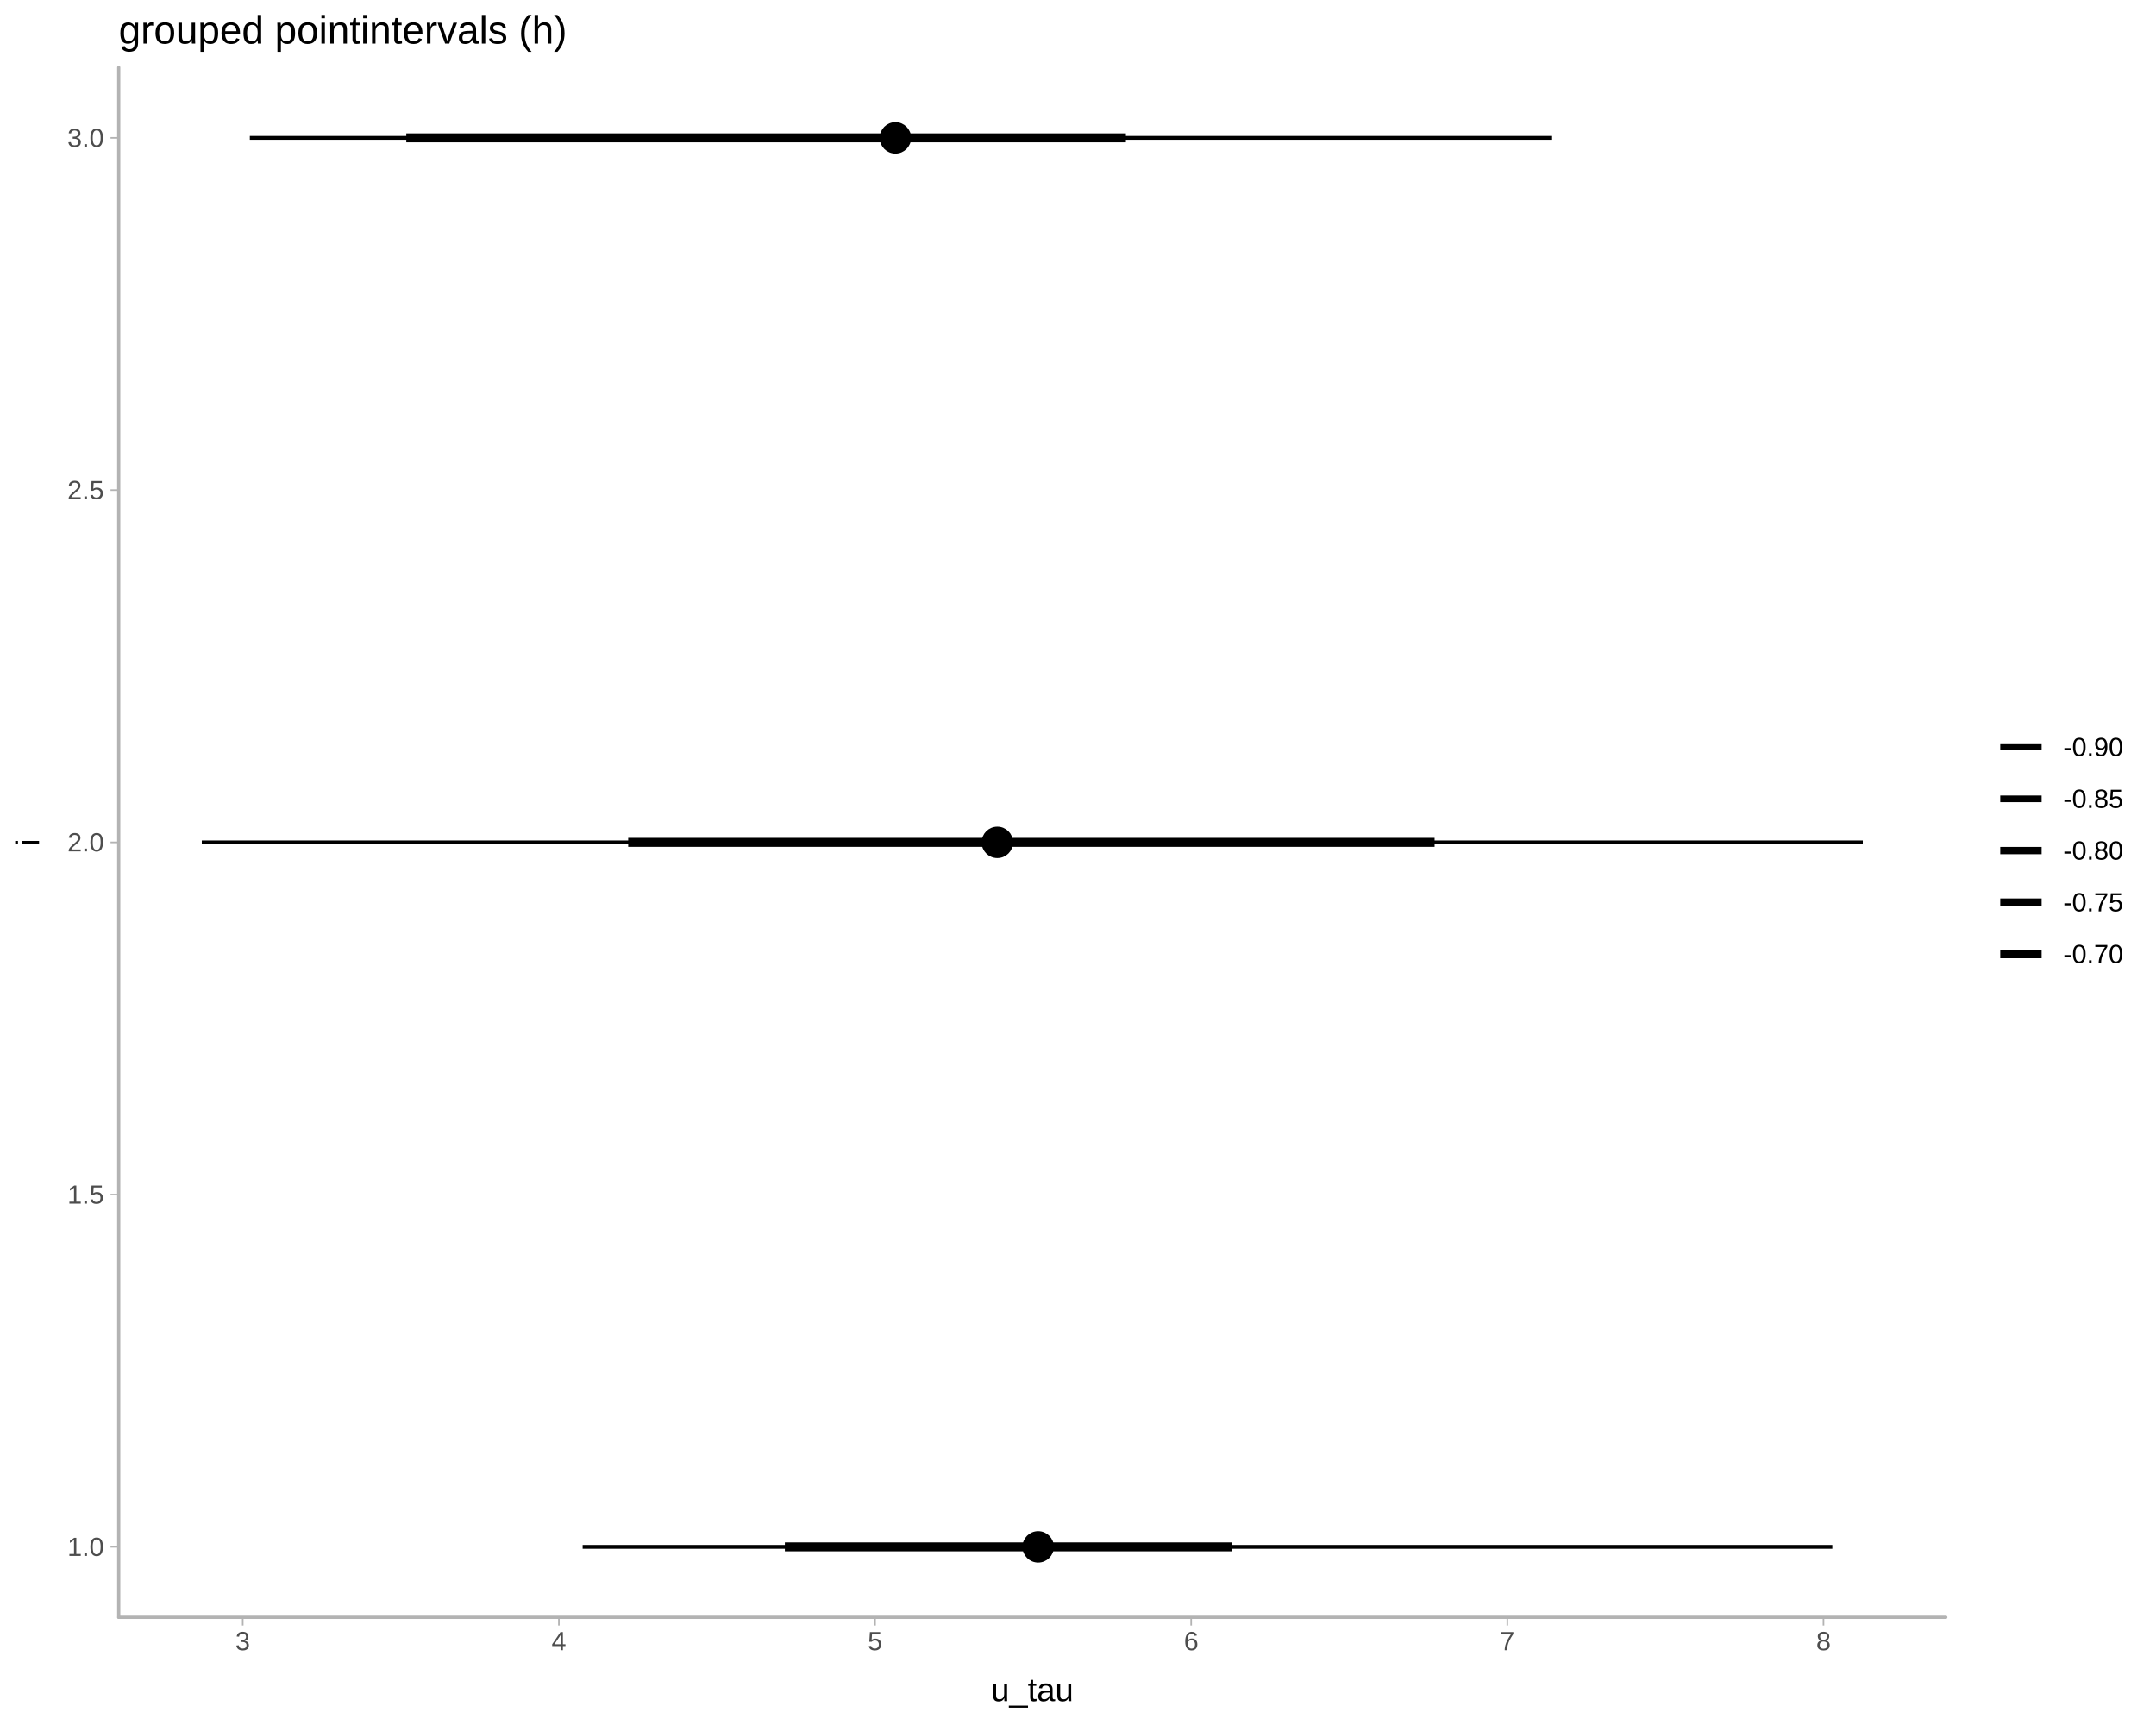
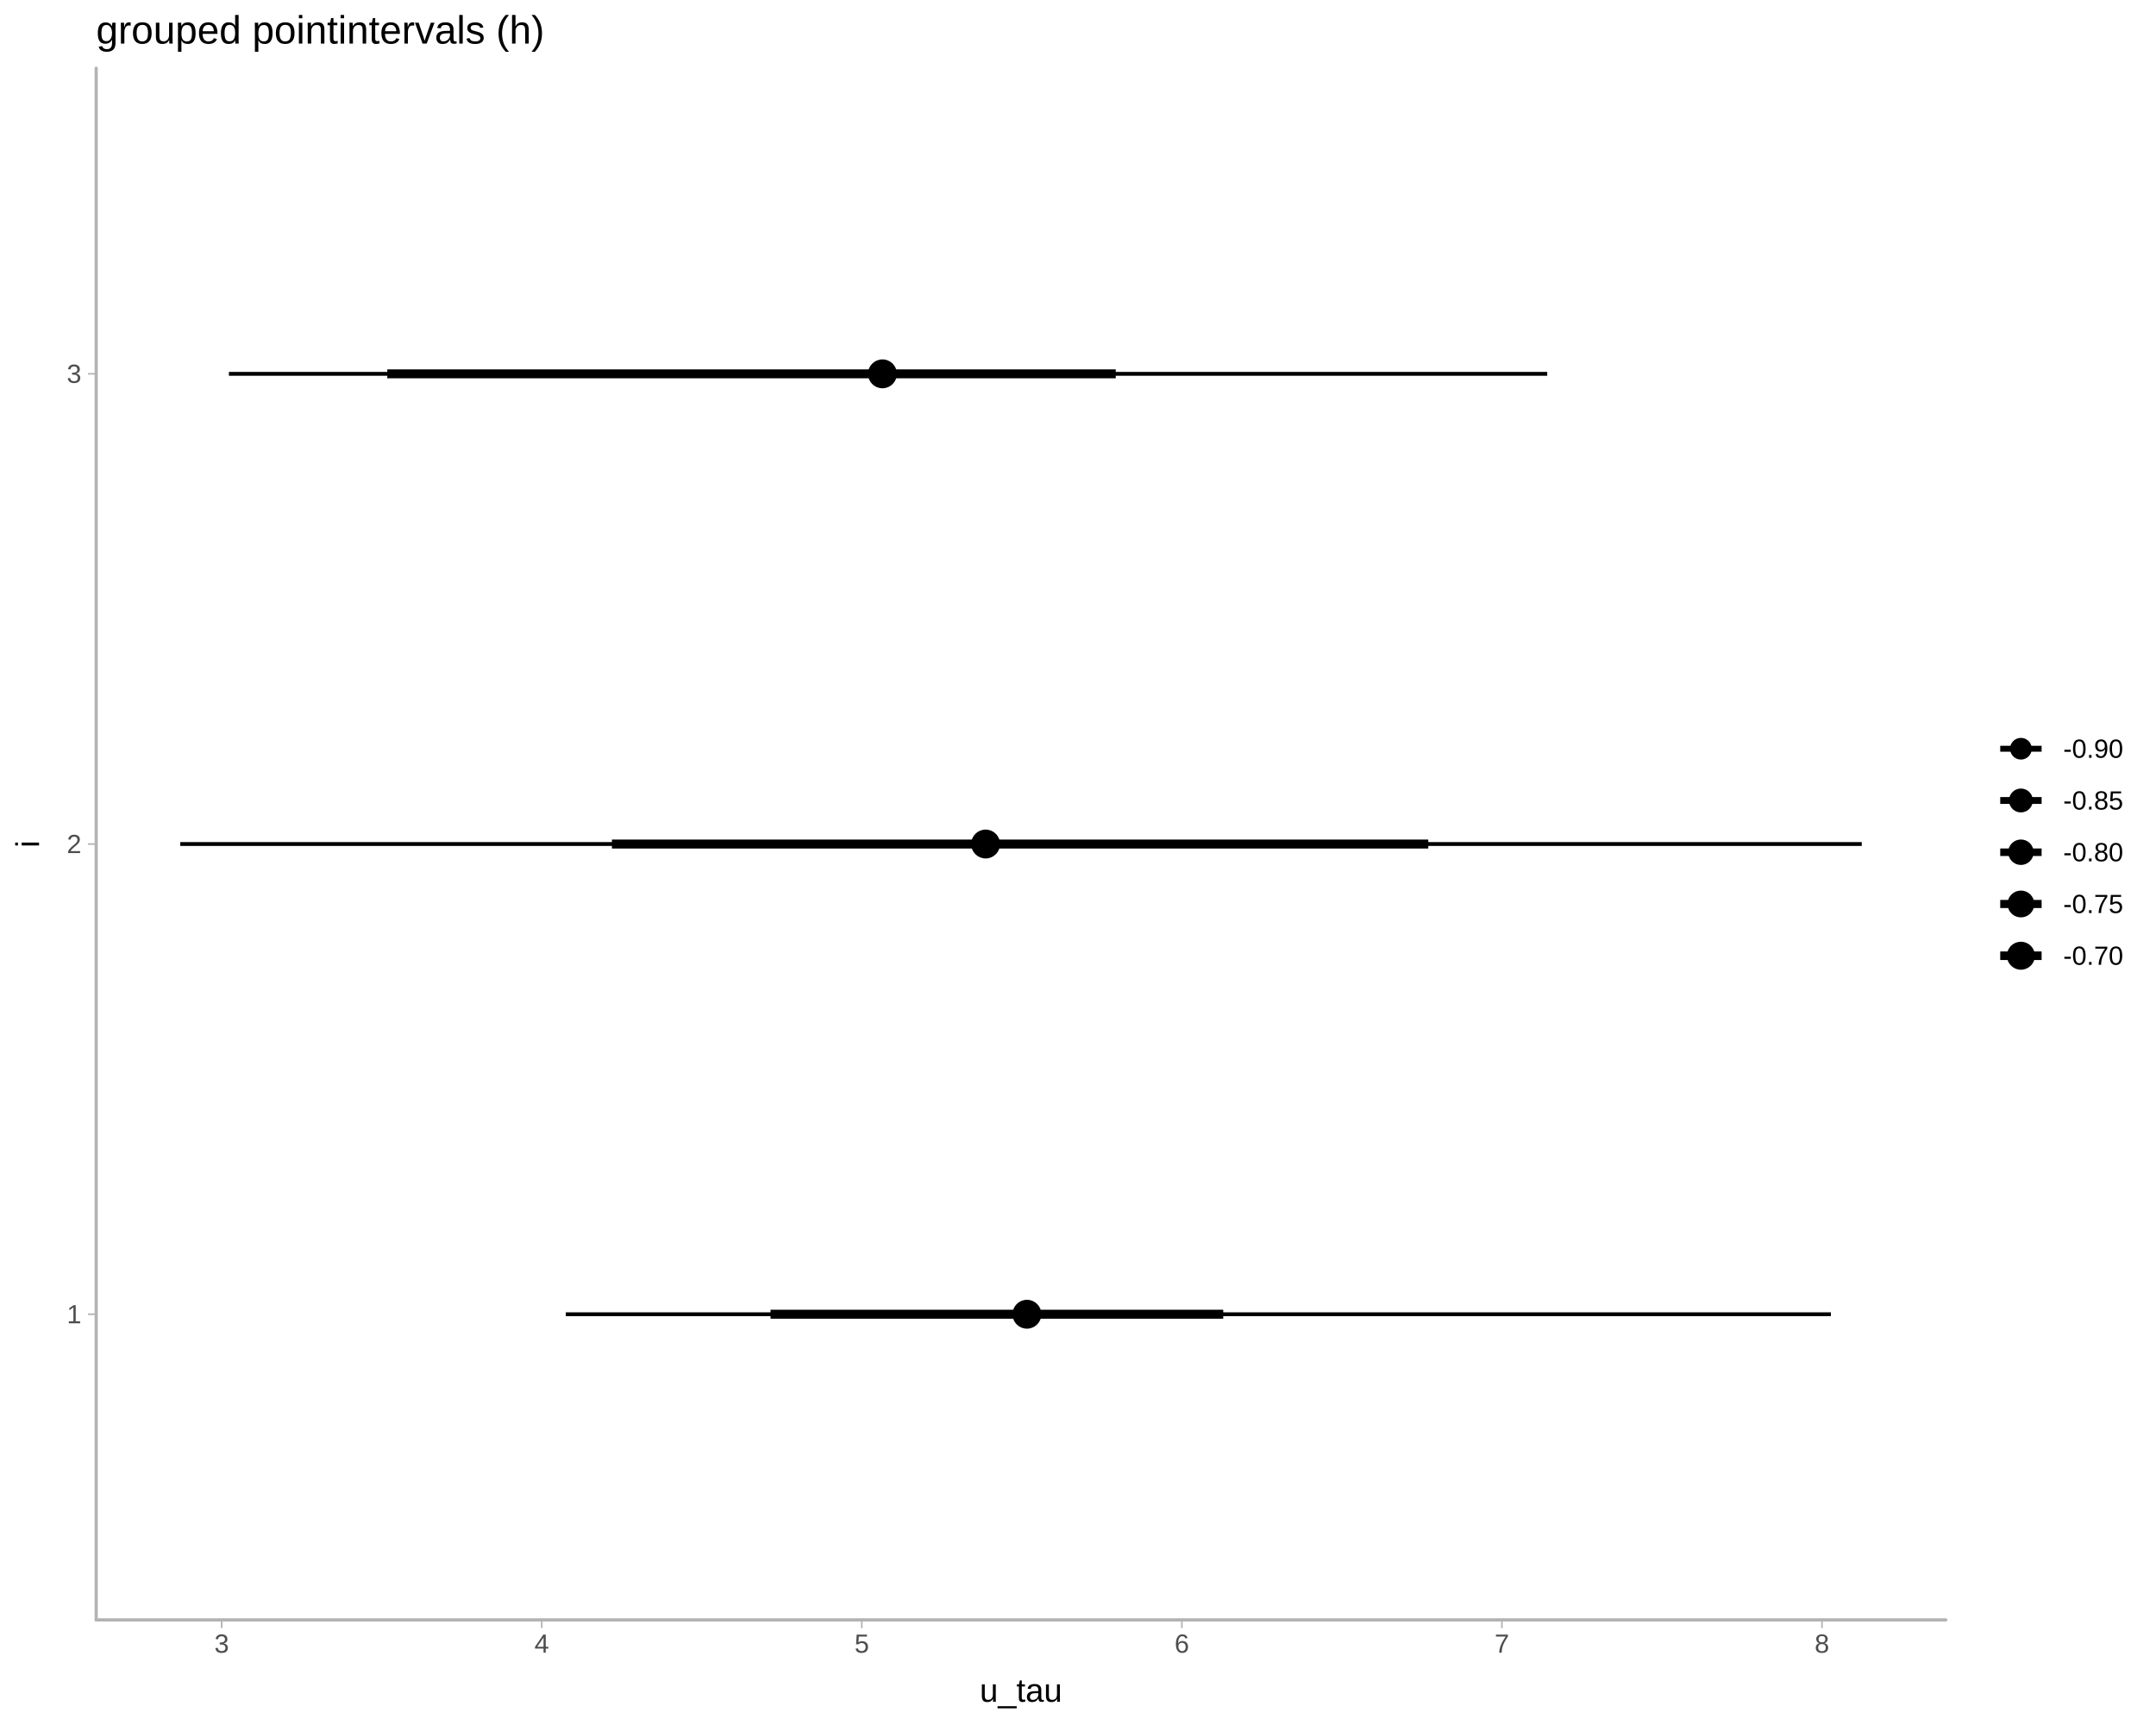
<svg xmlns="http://www.w3.org/2000/svg" viewBox="0 0 720.00 576.00">
  <defs>
    <style type="text/css">
    line, polyline, polygon, path, rect, circle {
      fill: none;
      stroke: #000000;
      stroke-linecap: round;
      stroke-linejoin: round;
      stroke-miterlimit: 10.00;
    }
  </style>
  </defs>
  <rect width="100%" height="100%" style="stroke: none; fill: #FFFFFF;" />
  <rect x="0.00" y="0.00" width="720.00" height="576.00" style="stroke-width: 1.07; stroke: #FFFFFF; fill: #FFFFFF;" />
  <defs>
-     <clipPath id="cpMzkuNjV8NjQ5LjgxfDU0MC4wNHwyMi41Mg==">
-       <rect x="39.65" y="22.52" width="610.16" height="517.52" />
+     <clipPath id="cpMzIuMTJ8NjQ5LjgxfDU0MC45MHwyMi43Nw==">
+       <rect x="32.12" y="22.77" width="617.69" height="518.13" />
    </clipPath>
  </defs>
-   <rect x="39.65" y="22.52" width="610.16" height="517.52" style="stroke-width: 1.07; stroke: none; fill: #FFFFFF;" clip-path="url(#cpMzkuNjV8NjQ5LjgxfDU0MC4wNHwyMi41Mg==)" />
-   <line x1="262.10" y1="516.51" x2="411.44" y2="516.51" style="stroke-width: 2.99; stroke-linecap: butt;" clip-path="url(#cpMzkuNjV8NjQ5LjgxfDU0MC4wNHwyMi41Mg==)" />
-   <line x1="209.78" y1="281.28" x2="479.08" y2="281.28" style="stroke-width: 2.99; stroke-linecap: butt;" clip-path="url(#cpMzkuNjV8NjQ5LjgxfDU0MC4wNHwyMi41Mg==)" />
-   <line x1="135.68" y1="46.04" x2="375.99" y2="46.04" style="stroke-width: 2.99; stroke-linecap: butt;" clip-path="url(#cpMzkuNjV8NjQ5LjgxfDU0MC4wNHwyMi41Mg==)" />
-   <line x1="194.57" y1="516.51" x2="611.90" y2="516.51" style="stroke-width: 1.28; stroke-linecap: butt;" clip-path="url(#cpMzkuNjV8NjQ5LjgxfDU0MC4wNHwyMi41Mg==)" />
-   <line x1="67.39" y1="281.28" x2="622.08" y2="281.28" style="stroke-width: 1.28; stroke-linecap: butt;" clip-path="url(#cpMzkuNjV8NjQ5LjgxfDU0MC4wNHwyMi41Mg==)" />
-   <line x1="83.43" y1="46.04" x2="518.32" y2="46.04" style="stroke-width: 1.28; stroke-linecap: butt;" clip-path="url(#cpMzkuNjV8NjQ5LjgxfDU0MC4wNHwyMi41Mg==)" />
-   <circle cx="346.69" cy="516.51" r="3.40pt" style="stroke-width: 1.42; fill: #000000;" clip-path="url(#cpMzkuNjV8NjQ5LjgxfDU0MC4wNHwyMi41Mg==)" />
-   <circle cx="333.06" cy="281.28" r="3.40pt" style="stroke-width: 1.42; fill: #000000;" clip-path="url(#cpMzkuNjV8NjQ5LjgxfDU0MC4wNHwyMi41Mg==)" />
-   <circle cx="299.02" cy="46.04" r="3.40pt" style="stroke-width: 1.42; fill: #000000;" clip-path="url(#cpMzkuNjV8NjQ5LjgxfDU0MC4wNHwyMi41Mg==)" />
-   <circle cx="346.69" cy="516.51" r="1.86pt" style="stroke-width: 1.42; fill: #000000;" clip-path="url(#cpMzkuNjV8NjQ5LjgxfDU0MC4wNHwyMi41Mg==)" />
-   <circle cx="333.06" cy="281.28" r="1.86pt" style="stroke-width: 1.42; fill: #000000;" clip-path="url(#cpMzkuNjV8NjQ5LjgxfDU0MC4wNHwyMi41Mg==)" />
-   <circle cx="299.02" cy="46.04" r="1.86pt" style="stroke-width: 1.42; fill: #000000;" clip-path="url(#cpMzkuNjV8NjQ5LjgxfDU0MC4wNHwyMi41Mg==)" />
+   <rect x="32.12" y="22.77" width="617.69" height="518.13" style="stroke-width: 1.07; stroke: none; fill: #FFFFFF;" clip-path="url(#cpMzIuMTJ8NjQ5LjgxfDU0MC45MHwyMi43Nw==)" />
+   <line x1="60.20" y1="281.83" x2="621.74" y2="281.83" style="stroke-width: 1.28; stroke-linecap: butt;" clip-path="url(#cpMzIuMTJ8NjQ5LjgxfDU0MC45MHwyMi43Nw==)" />
+   <line x1="76.44" y1="124.83" x2="516.70" y2="124.83" style="stroke-width: 1.28; stroke-linecap: butt;" clip-path="url(#cpMzIuMTJ8NjQ5LjgxfDU0MC45MHwyMi43Nw==)" />
+   <line x1="188.95" y1="438.84" x2="611.43" y2="438.84" style="stroke-width: 1.28; stroke-linecap: butt;" clip-path="url(#cpMzIuMTJ8NjQ5LjgxfDU0MC45MHwyMi43Nw==)" />
+   <line x1="204.35" y1="281.83" x2="476.98" y2="281.83" style="stroke-width: 2.99; stroke-linecap: butt;" clip-path="url(#cpMzIuMTJ8NjQ5LjgxfDU0MC45MHwyMi43Nw==)" />
+   <line x1="129.34" y1="124.83" x2="372.61" y2="124.83" style="stroke-width: 2.99; stroke-linecap: butt;" clip-path="url(#cpMzIuMTJ8NjQ5LjgxfDU0MC45MHwyMi43Nw==)" />
+   <line x1="257.32" y1="438.84" x2="408.50" y2="438.84" style="stroke-width: 2.99; stroke-linecap: butt;" clip-path="url(#cpMzIuMTJ8NjQ5LjgxfDU0MC45MHwyMi43Nw==)" />
+   <circle cx="329.15" cy="281.83" r="1.68pt" style="stroke-width: 1.06; fill: #000000;" clip-path="url(#cpMzIuMTJ8NjQ5LjgxfDU0MC45MHwyMi43Nw==)" />
+   <circle cx="294.69" cy="124.83" r="1.68pt" style="stroke-width: 1.06; fill: #000000;" clip-path="url(#cpMzIuMTJ8NjQ5LjgxfDU0MC45MHwyMi43Nw==)" />
+   <circle cx="342.95" cy="438.84" r="1.68pt" style="stroke-width: 1.06; fill: #000000;" clip-path="url(#cpMzIuMTJ8NjQ5LjgxfDU0MC45MHwyMi43Nw==)" />
+   <circle cx="329.15" cy="281.83" r="3.22pt" style="stroke-width: 1.06; fill: #000000;" clip-path="url(#cpMzIuMTJ8NjQ5LjgxfDU0MC45MHwyMi43Nw==)" />
+   <circle cx="294.69" cy="124.83" r="3.22pt" style="stroke-width: 1.06; fill: #000000;" clip-path="url(#cpMzIuMTJ8NjQ5LjgxfDU0MC45MHwyMi43Nw==)" />
+   <circle cx="342.95" cy="438.84" r="3.22pt" style="stroke-width: 1.06; fill: #000000;" clip-path="url(#cpMzIuMTJ8NjQ5LjgxfDU0MC45MHwyMi43Nw==)" />
  <defs>
    <clipPath id="cpMC4wMHw3MjAuMDB8NTc2LjAwfDAuMDA=">
      <rect x="0.00" y="0.00" width="720.00" height="576.00" />
    </clipPath>
  </defs>
-   <polyline points="39.65,540.04 39.65,22.52 " style="stroke-width: 1.07; stroke: #B3B3B3;" clip-path="url(#cpMC4wMHw3MjAuMDB8NTc2LjAwfDAuMDA=)" />
+   <polyline points="32.12,540.90 32.12,22.77 " style="stroke-width: 1.07; stroke: #B3B3B3;" clip-path="url(#cpMC4wMHw3MjAuMDB8NTc2LjAwfDAuMDA=)" />
  <g clip-path="url(#cpMC4wMHw3MjAuMDB8NTc2LjAwfDAuMDA=)">
-     <text x="22.50" y="519.54" style="font-size: 8.80px; fill: #4D4D4D; font-family: Liberation Sans;" textLength="12.22px" lengthAdjust="spacingAndGlyphs">1.0</text>
+     <text x="22.30" y="441.86" style="font-size: 8.80px; fill: #4D4D4D; font-family: Liberation Sans;" textLength="4.89px" lengthAdjust="spacingAndGlyphs">1</text>
  </g>
  <g clip-path="url(#cpMC4wMHw3MjAuMDB8NTc2LjAwfDAuMDA=)">
-     <text x="22.50" y="401.92" style="font-size: 8.80px; fill: #4D4D4D; font-family: Liberation Sans;" textLength="12.22px" lengthAdjust="spacingAndGlyphs">1.5</text>
+     <text x="22.30" y="284.86" style="font-size: 8.80px; fill: #4D4D4D; font-family: Liberation Sans;" textLength="4.89px" lengthAdjust="spacingAndGlyphs">2</text>
  </g>
  <g clip-path="url(#cpMC4wMHw3MjAuMDB8NTc2LjAwfDAuMDA=)">
-     <text x="22.50" y="284.30" style="font-size: 8.80px; fill: #4D4D4D; font-family: Liberation Sans;" textLength="12.22px" lengthAdjust="spacingAndGlyphs">2.0</text>
+     <text x="22.30" y="127.85" style="font-size: 8.80px; fill: #4D4D4D; font-family: Liberation Sans;" textLength="4.89px" lengthAdjust="spacingAndGlyphs">3</text>
+   </g>
+   <polyline points="29.38,438.84 32.12,438.84 " style="stroke-width: 0.53; stroke: #B3B3B3; stroke-linecap: butt;" clip-path="url(#cpMC4wMHw3MjAuMDB8NTc2LjAwfDAuMDA=)" />
+   <polyline points="29.38,281.83 32.12,281.83 " style="stroke-width: 0.53; stroke: #B3B3B3; stroke-linecap: butt;" clip-path="url(#cpMC4wMHw3MjAuMDB8NTc2LjAwfDAuMDA=)" />
+   <polyline points="29.38,124.83 32.12,124.83 " style="stroke-width: 0.53; stroke: #B3B3B3; stroke-linecap: butt;" clip-path="url(#cpMC4wMHw3MjAuMDB8NTc2LjAwfDAuMDA=)" />
+   <polyline points="32.12,540.90 649.81,540.90 " style="stroke-width: 1.07; stroke: #B3B3B3;" clip-path="url(#cpMC4wMHw3MjAuMDB8NTc2LjAwfDAuMDA=)" />
+   <polyline points="74.04,543.64 74.04,540.90 " style="stroke-width: 0.53; stroke: #B3B3B3; stroke-linecap: butt;" clip-path="url(#cpMC4wMHw3MjAuMDB8NTc2LjAwfDAuMDA=)" />
+   <polyline points="180.92,543.64 180.92,540.90 " style="stroke-width: 0.53; stroke: #B3B3B3; stroke-linecap: butt;" clip-path="url(#cpMC4wMHw3MjAuMDB8NTc2LjAwfDAuMDA=)" />
+   <polyline points="287.80,543.64 287.80,540.90 " style="stroke-width: 0.53; stroke: #B3B3B3; stroke-linecap: butt;" clip-path="url(#cpMC4wMHw3MjAuMDB8NTc2LjAwfDAuMDA=)" />
+   <polyline points="394.68,543.64 394.68,540.90 " style="stroke-width: 0.53; stroke: #B3B3B3; stroke-linecap: butt;" clip-path="url(#cpMC4wMHw3MjAuMDB8NTc2LjAwfDAuMDA=)" />
+   <polyline points="501.56,543.64 501.56,540.90 " style="stroke-width: 0.53; stroke: #B3B3B3; stroke-linecap: butt;" clip-path="url(#cpMC4wMHw3MjAuMDB8NTc2LjAwfDAuMDA=)" />
+   <polyline points="608.45,543.64 608.45,540.90 " style="stroke-width: 0.53; stroke: #B3B3B3; stroke-linecap: butt;" clip-path="url(#cpMC4wMHw3MjAuMDB8NTc2LjAwfDAuMDA=)" />
+   <g clip-path="url(#cpMC4wMHw3MjAuMDB8NTc2LjAwfDAuMDA=)">
+     <text x="71.59" y="551.87" style="font-size: 8.80px; fill: #4D4D4D; font-family: Liberation Sans;" textLength="4.89px" lengthAdjust="spacingAndGlyphs">3</text>
  </g>
  <g clip-path="url(#cpMC4wMHw3MjAuMDB8NTc2LjAwfDAuMDA=)">
-     <text x="22.50" y="166.69" style="font-size: 8.80px; fill: #4D4D4D; font-family: Liberation Sans;" textLength="12.22px" lengthAdjust="spacingAndGlyphs">2.5</text>
+     <text x="178.47" y="551.87" style="font-size: 8.80px; fill: #4D4D4D; font-family: Liberation Sans;" textLength="4.89px" lengthAdjust="spacingAndGlyphs">4</text>
  </g>
  <g clip-path="url(#cpMC4wMHw3MjAuMDB8NTc2LjAwfDAuMDA=)">
-     <text x="22.50" y="49.07" style="font-size: 8.80px; fill: #4D4D4D; font-family: Liberation Sans;" textLength="12.22px" lengthAdjust="spacingAndGlyphs">3.0</text>
-   </g>
-   <polyline points="36.91,516.51 39.65,516.51 " style="stroke-width: 0.53; stroke: #B3B3B3; stroke-linecap: butt;" clip-path="url(#cpMC4wMHw3MjAuMDB8NTc2LjAwfDAuMDA=)" />
-   <polyline points="36.91,398.90 39.65,398.90 " style="stroke-width: 0.53; stroke: #B3B3B3; stroke-linecap: butt;" clip-path="url(#cpMC4wMHw3MjAuMDB8NTc2LjAwfDAuMDA=)" />
-   <polyline points="36.91,281.28 39.65,281.28 " style="stroke-width: 0.53; stroke: #B3B3B3; stroke-linecap: butt;" clip-path="url(#cpMC4wMHw3MjAuMDB8NTc2LjAwfDAuMDA=)" />
-   <polyline points="36.91,163.66 39.65,163.66 " style="stroke-width: 0.53; stroke: #B3B3B3; stroke-linecap: butt;" clip-path="url(#cpMC4wMHw3MjAuMDB8NTc2LjAwfDAuMDA=)" />
-   <polyline points="36.91,46.04 39.65,46.04 " style="stroke-width: 0.53; stroke: #B3B3B3; stroke-linecap: butt;" clip-path="url(#cpMC4wMHw3MjAuMDB8NTc2LjAwfDAuMDA=)" />
-   <polyline points="39.65,540.04 649.81,540.04 " style="stroke-width: 1.07; stroke: #B3B3B3;" clip-path="url(#cpMC4wMHw3MjAuMDB8NTc2LjAwfDAuMDA=)" />
-   <polyline points="81.06,542.78 81.06,540.04 " style="stroke-width: 0.53; stroke: #B3B3B3; stroke-linecap: butt;" clip-path="url(#cpMC4wMHw3MjAuMDB8NTc2LjAwfDAuMDA=)" />
-   <polyline points="186.64,542.78 186.64,540.04 " style="stroke-width: 0.53; stroke: #B3B3B3; stroke-linecap: butt;" clip-path="url(#cpMC4wMHw3MjAuMDB8NTc2LjAwfDAuMDA=)" />
-   <polyline points="292.21,542.78 292.21,540.04 " style="stroke-width: 0.53; stroke: #B3B3B3; stroke-linecap: butt;" clip-path="url(#cpMC4wMHw3MjAuMDB8NTc2LjAwfDAuMDA=)" />
-   <polyline points="397.79,542.78 397.79,540.04 " style="stroke-width: 0.53; stroke: #B3B3B3; stroke-linecap: butt;" clip-path="url(#cpMC4wMHw3MjAuMDB8NTc2LjAwfDAuMDA=)" />
-   <polyline points="503.37,542.78 503.37,540.04 " style="stroke-width: 0.53; stroke: #B3B3B3; stroke-linecap: butt;" clip-path="url(#cpMC4wMHw3MjAuMDB8NTc2LjAwfDAuMDA=)" />
-   <polyline points="608.95,542.78 608.95,540.04 " style="stroke-width: 0.53; stroke: #B3B3B3; stroke-linecap: butt;" clip-path="url(#cpMC4wMHw3MjAuMDB8NTc2LjAwfDAuMDA=)" />
-   <g clip-path="url(#cpMC4wMHw3MjAuMDB8NTc2LjAwfDAuMDA=)">
-     <text x="78.61" y="551.02" style="font-size: 8.80px; fill: #4D4D4D; font-family: Liberation Sans;" textLength="4.89px" lengthAdjust="spacingAndGlyphs">3</text>
+     <text x="285.36" y="551.87" style="font-size: 8.80px; fill: #4D4D4D; font-family: Liberation Sans;" textLength="4.89px" lengthAdjust="spacingAndGlyphs">5</text>
  </g>
  <g clip-path="url(#cpMC4wMHw3MjAuMDB8NTc2LjAwfDAuMDA=)">
-     <text x="184.19" y="551.02" style="font-size: 8.80px; fill: #4D4D4D; font-family: Liberation Sans;" textLength="4.89px" lengthAdjust="spacingAndGlyphs">4</text>
+     <text x="392.24" y="551.87" style="font-size: 8.80px; fill: #4D4D4D; font-family: Liberation Sans;" textLength="4.89px" lengthAdjust="spacingAndGlyphs">6</text>
  </g>
  <g clip-path="url(#cpMC4wMHw3MjAuMDB8NTc2LjAwfDAuMDA=)">
-     <text x="289.77" y="551.02" style="font-size: 8.80px; fill: #4D4D4D; font-family: Liberation Sans;" textLength="4.89px" lengthAdjust="spacingAndGlyphs">5</text>
+     <text x="499.12" y="551.87" style="font-size: 8.80px; fill: #4D4D4D; font-family: Liberation Sans;" textLength="4.89px" lengthAdjust="spacingAndGlyphs">7</text>
  </g>
  <g clip-path="url(#cpMC4wMHw3MjAuMDB8NTc2LjAwfDAuMDA=)">
-     <text x="395.35" y="551.02" style="font-size: 8.80px; fill: #4D4D4D; font-family: Liberation Sans;" textLength="4.89px" lengthAdjust="spacingAndGlyphs">6</text>
+     <text x="606.00" y="551.87" style="font-size: 8.80px; fill: #4D4D4D; font-family: Liberation Sans;" textLength="4.89px" lengthAdjust="spacingAndGlyphs">8</text>
  </g>
  <g clip-path="url(#cpMC4wMHw3MjAuMDB8NTc2LjAwfDAuMDA=)">
-     <text x="500.93" y="551.02" style="font-size: 8.80px; fill: #4D4D4D; font-family: Liberation Sans;" textLength="4.89px" lengthAdjust="spacingAndGlyphs">7</text>
+     <text x="327.18" y="568.24" style="font-size: 11.00px; font-family: Liberation Sans;" textLength="27.56px" lengthAdjust="spacingAndGlyphs">u_tau</text>
  </g>
  <g clip-path="url(#cpMC4wMHw3MjAuMDB8NTc2LjAwfDAuMDA=)">
-     <text x="606.51" y="551.02" style="font-size: 8.80px; fill: #4D4D4D; font-family: Liberation Sans;" textLength="4.89px" lengthAdjust="spacingAndGlyphs">8</text>
+     <text transform="translate(13.04,283.05) rotate(-90)" style="font-size: 11.00px; font-family: Liberation Sans;" textLength="2.44px" lengthAdjust="spacingAndGlyphs">i</text>
+   </g>
+   <rect x="660.77" y="230.41" width="53.75" height="102.84" style="stroke-width: 1.07; stroke: none; fill: #FFFFFF;" clip-path="url(#cpMC4wMHw3MjAuMDB8NTc2LjAwfDAuMDA=)" />
+   <rect x="666.25" y="241.37" width="17.28" height="17.28" style="stroke-width: 1.07; stroke: none; fill: #FFFFFF;" clip-path="url(#cpMC4wMHw3MjAuMDB8NTc2LjAwfDAuMDA=)" />
+   <line x1="667.98" y1="250.01" x2="681.80" y2="250.01" style="stroke-width: 1.99; stroke-linecap: butt;" clip-path="url(#cpMC4wMHw3MjAuMDB8NTc2LjAwfDAuMDA=)" />
+   <circle cx="674.89" cy="250.01" r="2.32pt" style="stroke-width: 1.06; fill: #000000;" clip-path="url(#cpMC4wMHw3MjAuMDB8NTc2LjAwfDAuMDA=)" />
+   <rect x="666.25" y="258.65" width="17.28" height="17.28" style="stroke-width: 1.07; stroke: none; fill: #FFFFFF;" clip-path="url(#cpMC4wMHw3MjAuMDB8NTc2LjAwfDAuMDA=)" />
+   <line x1="667.98" y1="267.29" x2="681.80" y2="267.29" style="stroke-width: 2.28; stroke-linecap: butt;" clip-path="url(#cpMC4wMHw3MjAuMDB8NTc2LjAwfDAuMDA=)" />
+   <circle cx="674.89" cy="267.29" r="2.59pt" style="stroke-width: 1.06; fill: #000000;" clip-path="url(#cpMC4wMHw3MjAuMDB8NTc2LjAwfDAuMDA=)" />
+   <rect x="666.25" y="275.93" width="17.28" height="17.28" style="stroke-width: 1.07; stroke: none; fill: #FFFFFF;" clip-path="url(#cpMC4wMHw3MjAuMDB8NTc2LjAwfDAuMDA=)" />
+   <line x1="667.98" y1="284.57" x2="681.80" y2="284.57" style="stroke-width: 2.51; stroke-linecap: butt;" clip-path="url(#cpMC4wMHw3MjAuMDB8NTc2LjAwfDAuMDA=)" />
+   <circle cx="674.89" cy="284.57" r="2.79pt" style="stroke-width: 1.06; fill: #000000;" clip-path="url(#cpMC4wMHw3MjAuMDB8NTc2LjAwfDAuMDA=)" />
+   <rect x="666.25" y="293.21" width="17.28" height="17.28" style="stroke-width: 1.07; stroke: none; fill: #FFFFFF;" clip-path="url(#cpMC4wMHw3MjAuMDB8NTc2LjAwfDAuMDA=)" />
+   <line x1="667.98" y1="301.85" x2="681.80" y2="301.85" style="stroke-width: 2.70; stroke-linecap: butt;" clip-path="url(#cpMC4wMHw3MjAuMDB8NTc2LjAwfDAuMDA=)" />
+   <circle cx="674.89" cy="301.85" r="2.96pt" style="stroke-width: 1.06; fill: #000000;" clip-path="url(#cpMC4wMHw3MjAuMDB8NTc2LjAwfDAuMDA=)" />
+   <rect x="666.25" y="310.49" width="17.28" height="17.28" style="stroke-width: 1.07; stroke: none; fill: #FFFFFF;" clip-path="url(#cpMC4wMHw3MjAuMDB8NTc2LjAwfDAuMDA=)" />
+   <line x1="667.98" y1="319.13" x2="681.80" y2="319.13" style="stroke-width: 2.87; stroke-linecap: butt;" clip-path="url(#cpMC4wMHw3MjAuMDB8NTc2LjAwfDAuMDA=)" />
+   <circle cx="674.89" cy="319.13" r="3.11pt" style="stroke-width: 1.06; fill: #000000;" clip-path="url(#cpMC4wMHw3MjAuMDB8NTc2LjAwfDAuMDA=)" />
+   <g clip-path="url(#cpMC4wMHw3MjAuMDB8NTc2LjAwfDAuMDA=)">
+     <text x="689.01" y="253.04" style="font-size: 8.80px; font-family: Liberation Sans;" textLength="20.03px" lengthAdjust="spacingAndGlyphs">-0.90</text>
  </g>
  <g clip-path="url(#cpMC4wMHw3MjAuMDB8NTc2LjAwfDAuMDA=)">
-     <text x="330.95" y="568.04" style="font-size: 11.00px; font-family: Liberation Sans;" textLength="27.56px" lengthAdjust="spacingAndGlyphs">u_tau</text>
+     <text x="689.01" y="270.32" style="font-size: 8.80px; font-family: Liberation Sans;" textLength="20.03px" lengthAdjust="spacingAndGlyphs">-0.85</text>
  </g>
  <g clip-path="url(#cpMC4wMHw3MjAuMDB8NTc2LjAwfDAuMDA=)">
-     <text transform="translate(13.04,282.50) rotate(-90)" style="font-size: 11.00px; font-family: Liberation Sans;" textLength="2.44px" lengthAdjust="spacingAndGlyphs">i</text>
-   </g>
-   <rect x="660.77" y="229.86" width="53.75" height="102.84" style="stroke-width: 1.07; stroke: none; fill: #FFFFFF;" clip-path="url(#cpMC4wMHw3MjAuMDB8NTc2LjAwfDAuMDA=)" />
-   <rect x="666.25" y="240.82" width="17.28" height="17.28" style="stroke-width: 1.07; stroke: none; fill: #FFFFFF;" clip-path="url(#cpMC4wMHw3MjAuMDB8NTc2LjAwfDAuMDA=)" />
-   <line x1="667.98" y1="249.46" x2="681.80" y2="249.46" style="stroke-width: 1.94; stroke-linecap: butt;" clip-path="url(#cpMC4wMHw3MjAuMDB8NTc2LjAwfDAuMDA=)" />
-   <rect x="666.25" y="258.10" width="17.28" height="17.28" style="stroke-width: 1.07; stroke: none; fill: #FFFFFF;" clip-path="url(#cpMC4wMHw3MjAuMDB8NTc2LjAwfDAuMDA=)" />
-   <line x1="667.98" y1="266.74" x2="681.80" y2="266.74" style="stroke-width: 2.22; stroke-linecap: butt;" clip-path="url(#cpMC4wMHw3MjAuMDB8NTc2LjAwfDAuMDA=)" />
-   <rect x="666.25" y="275.38" width="17.28" height="17.28" style="stroke-width: 1.07; stroke: none; fill: #FFFFFF;" clip-path="url(#cpMC4wMHw3MjAuMDB8NTc2LjAwfDAuMDA=)" />
-   <line x1="667.98" y1="284.02" x2="681.80" y2="284.02" style="stroke-width: 2.43; stroke-linecap: butt;" clip-path="url(#cpMC4wMHw3MjAuMDB8NTc2LjAwfDAuMDA=)" />
-   <rect x="666.25" y="292.66" width="17.28" height="17.28" style="stroke-width: 1.07; stroke: none; fill: #FFFFFF;" clip-path="url(#cpMC4wMHw3MjAuMDB8NTc2LjAwfDAuMDA=)" />
-   <line x1="667.98" y1="301.30" x2="681.80" y2="301.30" style="stroke-width: 2.61; stroke-linecap: butt;" clip-path="url(#cpMC4wMHw3MjAuMDB8NTc2LjAwfDAuMDA=)" />
-   <rect x="666.25" y="309.94" width="17.28" height="17.28" style="stroke-width: 1.07; stroke: none; fill: #FFFFFF;" clip-path="url(#cpMC4wMHw3MjAuMDB8NTc2LjAwfDAuMDA=)" />
-   <line x1="667.98" y1="318.58" x2="681.80" y2="318.58" style="stroke-width: 2.77; stroke-linecap: butt;" clip-path="url(#cpMC4wMHw3MjAuMDB8NTc2LjAwfDAuMDA=)" />
-   <g clip-path="url(#cpMC4wMHw3MjAuMDB8NTc2LjAwfDAuMDA=)">
-     <text x="689.01" y="252.48" style="font-size: 8.80px; font-family: Liberation Sans;" textLength="20.03px" lengthAdjust="spacingAndGlyphs">-0.90</text>
+     <text x="689.01" y="287.60" style="font-size: 8.80px; font-family: Liberation Sans;" textLength="20.03px" lengthAdjust="spacingAndGlyphs">-0.80</text>
  </g>
  <g clip-path="url(#cpMC4wMHw3MjAuMDB8NTc2LjAwfDAuMDA=)">
-     <text x="689.01" y="269.76" style="font-size: 8.80px; font-family: Liberation Sans;" textLength="20.03px" lengthAdjust="spacingAndGlyphs">-0.85</text>
+     <text x="689.01" y="304.88" style="font-size: 8.80px; font-family: Liberation Sans;" textLength="20.03px" lengthAdjust="spacingAndGlyphs">-0.75</text>
  </g>
  <g clip-path="url(#cpMC4wMHw3MjAuMDB8NTc2LjAwfDAuMDA=)">
-     <text x="689.01" y="287.04" style="font-size: 8.80px; font-family: Liberation Sans;" textLength="20.03px" lengthAdjust="spacingAndGlyphs">-0.80</text>
+     <text x="689.01" y="322.16" style="font-size: 8.80px; font-family: Liberation Sans;" textLength="20.03px" lengthAdjust="spacingAndGlyphs">-0.70</text>
  </g>
  <g clip-path="url(#cpMC4wMHw3MjAuMDB8NTc2LjAwfDAuMDA=)">
-     <text x="689.01" y="304.32" style="font-size: 8.80px; font-family: Liberation Sans;" textLength="20.03px" lengthAdjust="spacingAndGlyphs">-0.75</text>
-   </g>
-   <g clip-path="url(#cpMC4wMHw3MjAuMDB8NTc2LjAwfDAuMDA=)">
-     <text x="689.01" y="321.60" style="font-size: 8.80px; font-family: Liberation Sans;" textLength="20.03px" lengthAdjust="spacingAndGlyphs">-0.70</text>
-   </g>
-   <g clip-path="url(#cpMC4wMHw3MjAuMDB8NTc2LjAwfDAuMDA=)">
-     <text x="39.65" y="14.56" style="font-size: 13.20px; font-family: Liberation Sans;" textLength="149.45px" lengthAdjust="spacingAndGlyphs">grouped pointintervals (h)</text>
+     <text x="32.12" y="14.56" style="font-size: 13.20px; font-family: Liberation Sans;" textLength="149.45px" lengthAdjust="spacingAndGlyphs">grouped pointintervals (h)</text>
  </g>
</svg>
